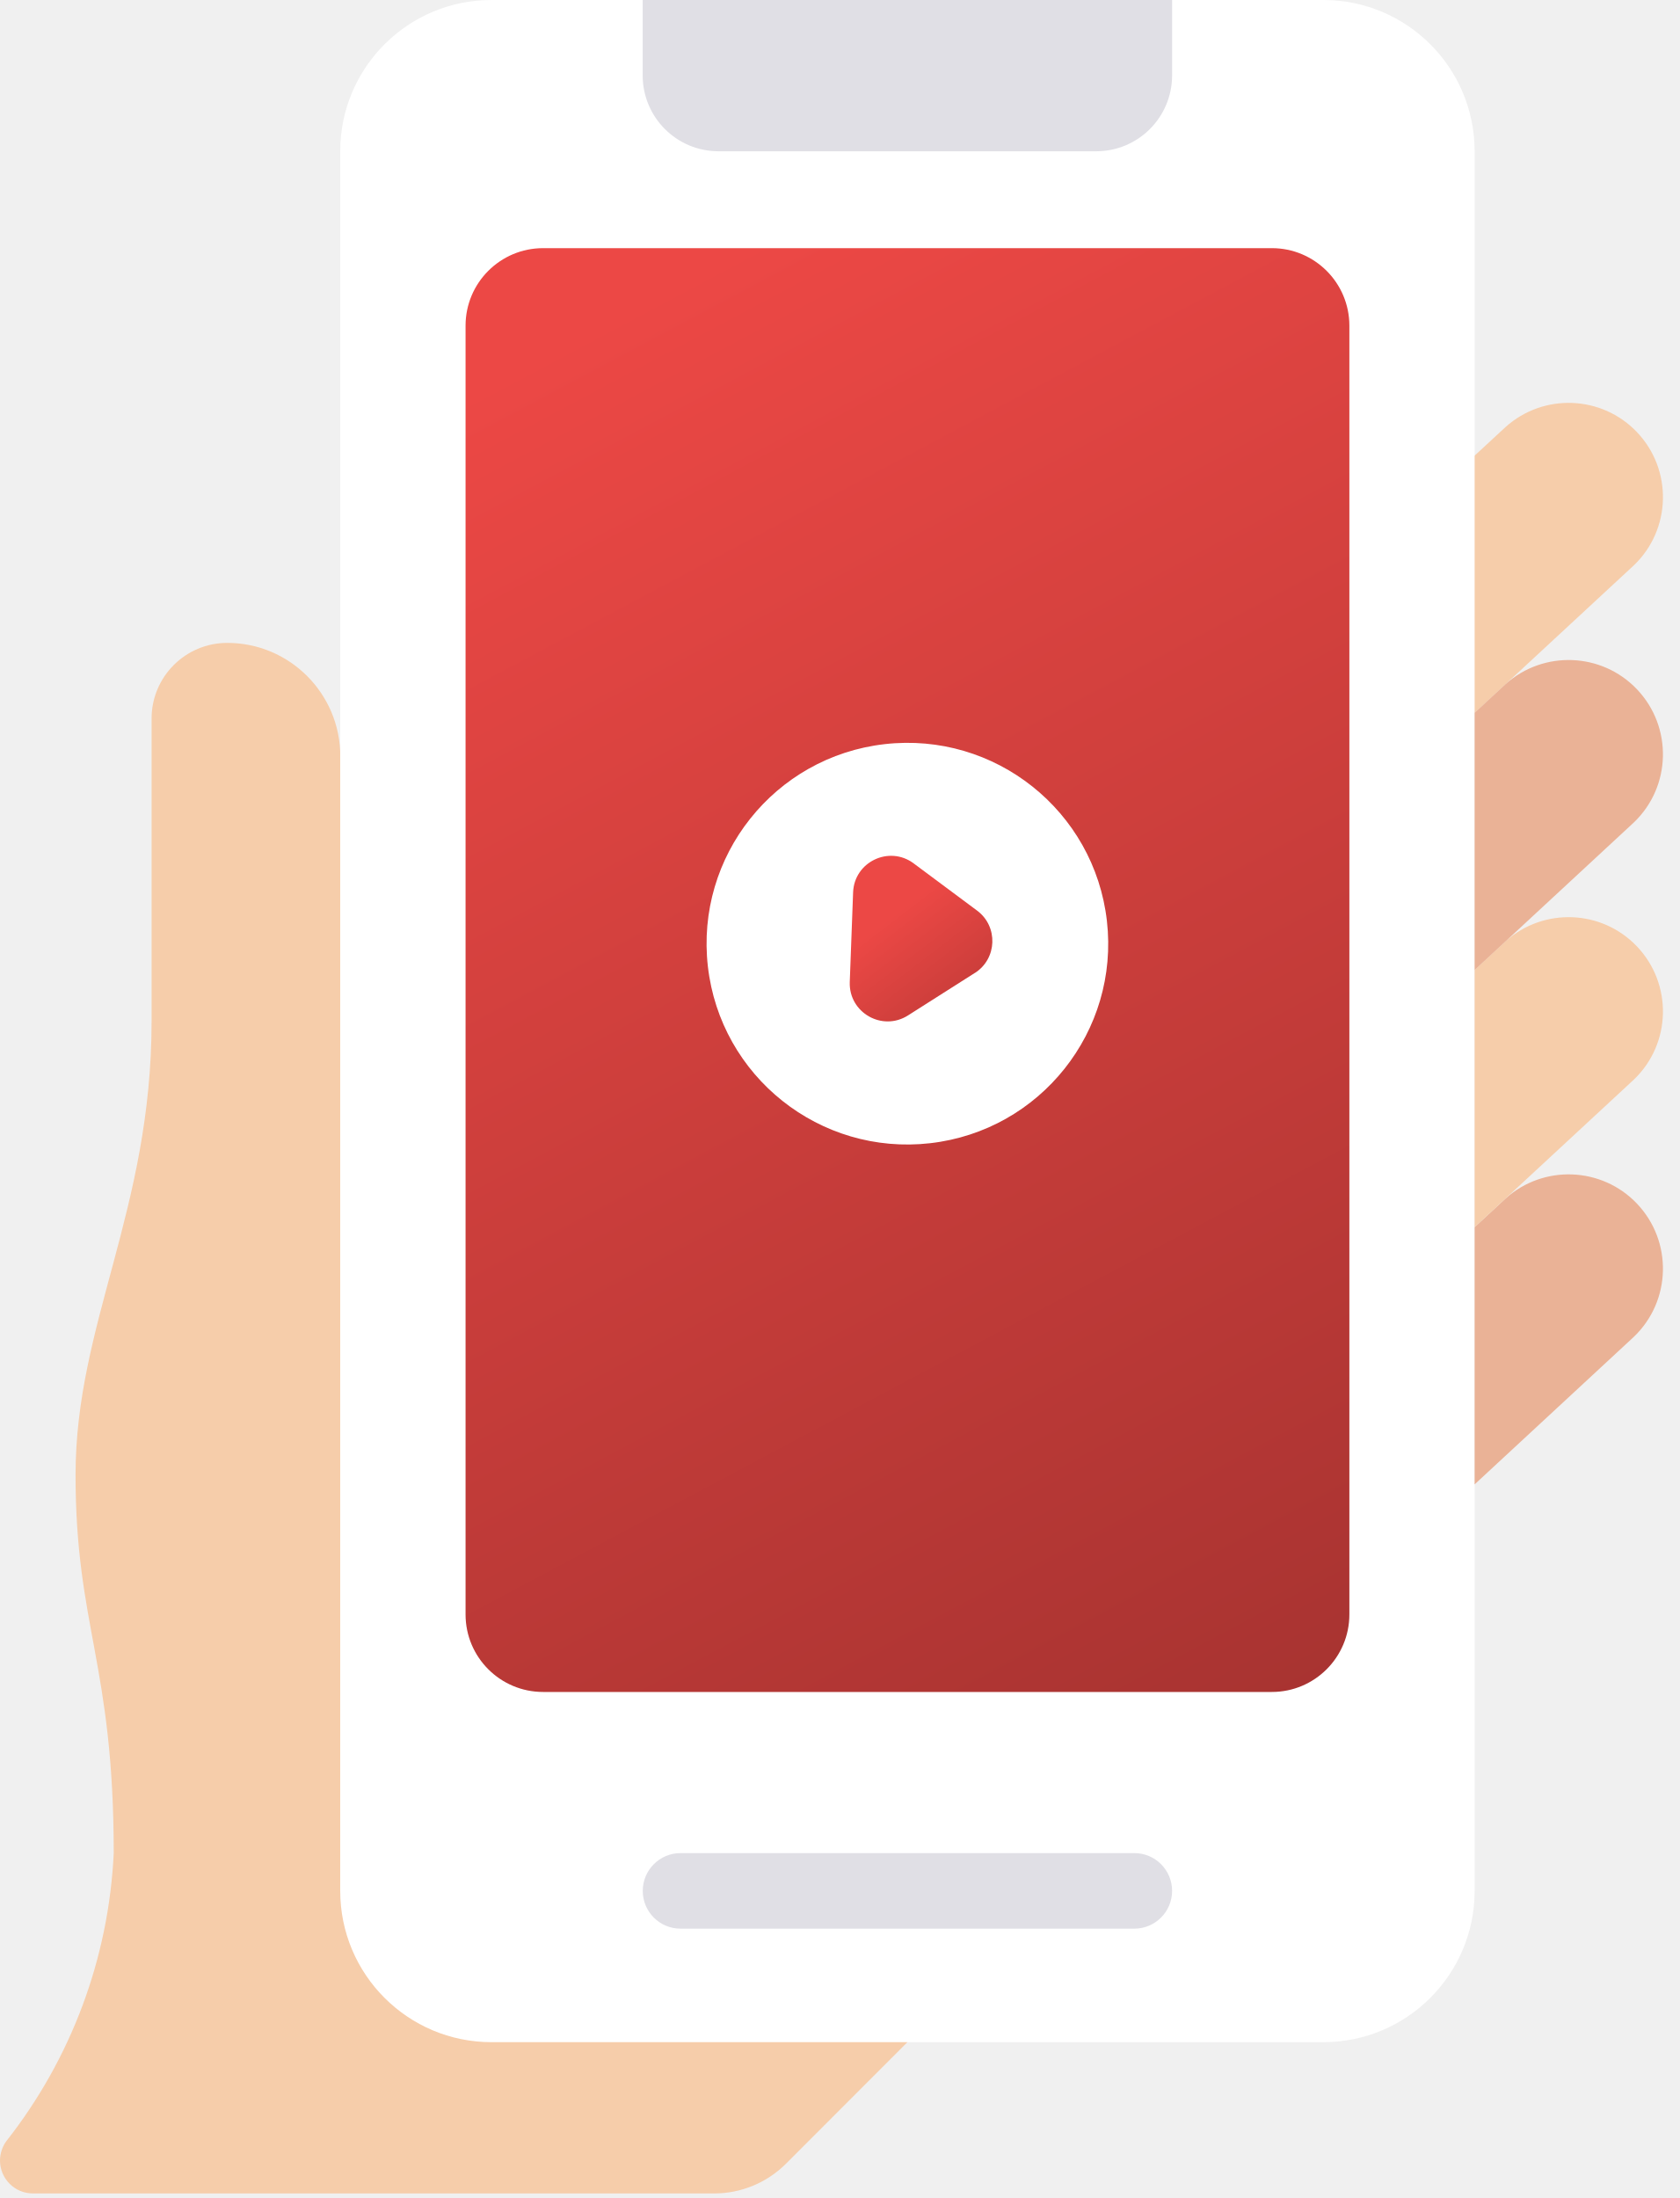
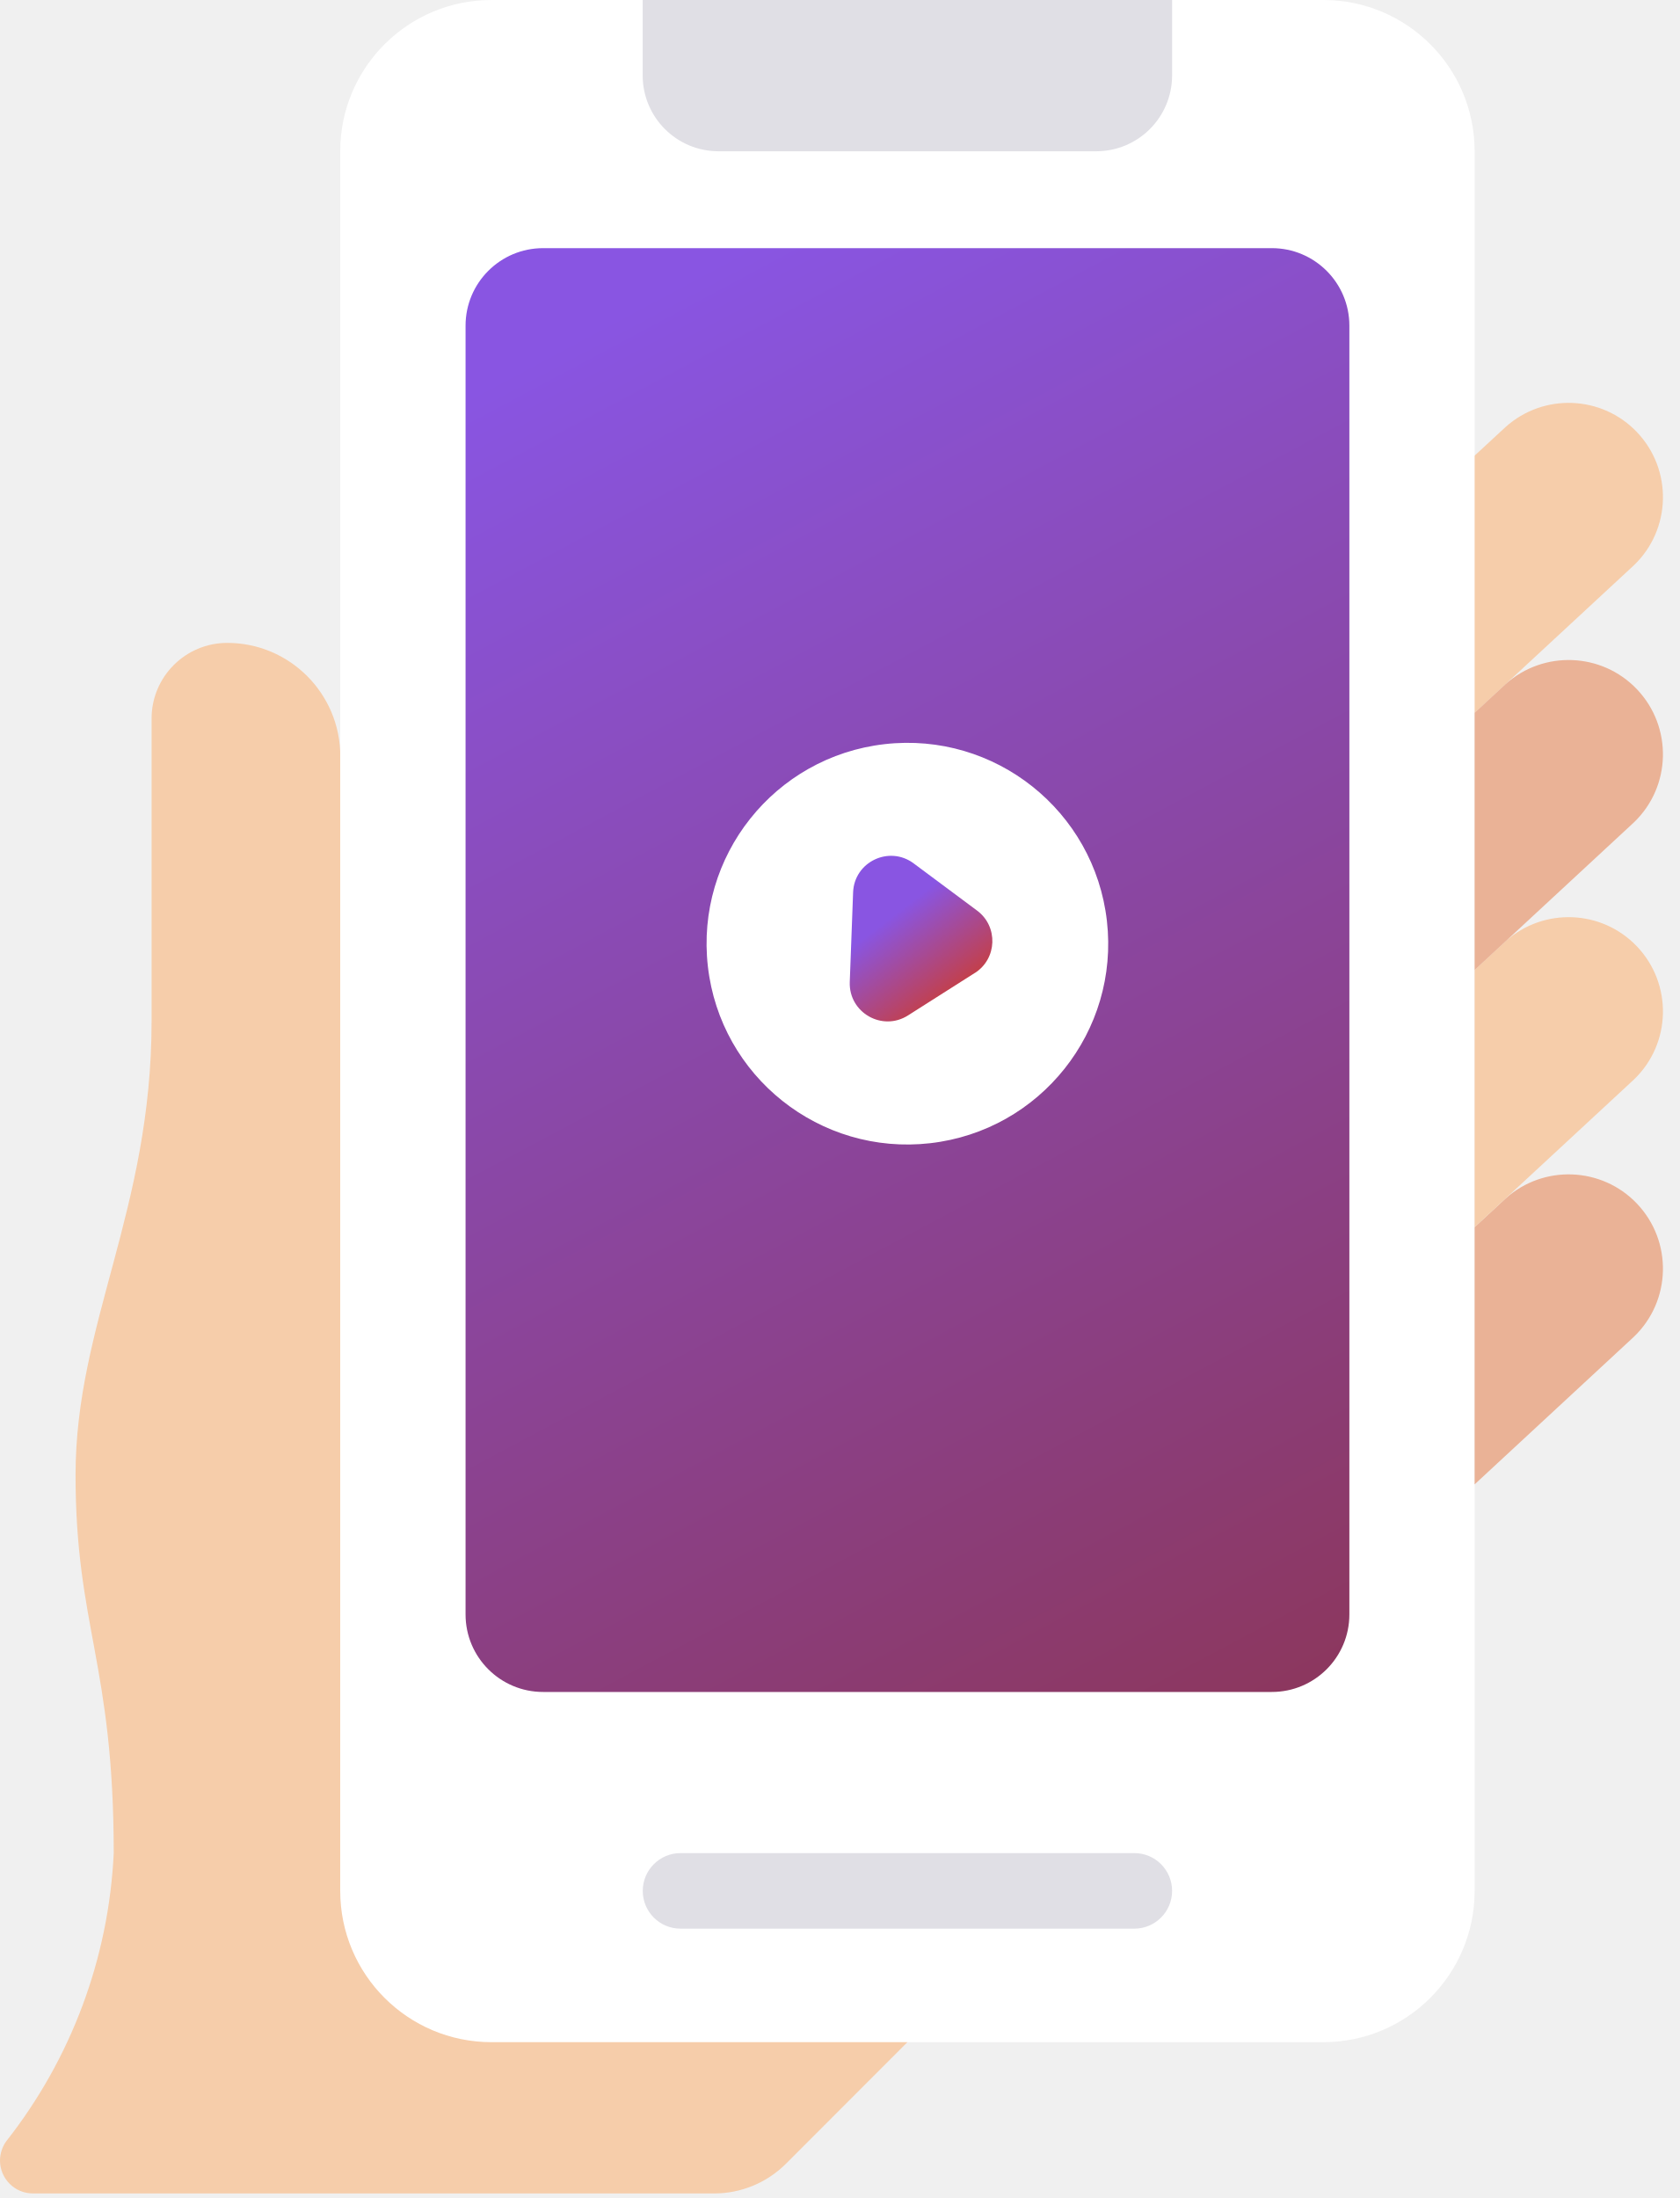
<svg xmlns="http://www.w3.org/2000/svg" width="81" height="106" viewBox="0 0 81 106" fill="none">
  <g clip-path="url(#clip0_2184_2)">
    <path d="M71.121 34.379L78.796 27.268C80.614 25.534 80.68 22.653 78.946 20.835C77.25 19.059 74.447 18.952 72.617 20.59L71.121 21.974L69.299 23.708V32.826L71.121 34.375V34.379Z" fill="#F6CDAA" />
    <path d="M43.765 98.484L37.912 104.342C36.991 105.262 35.748 105.78 34.448 105.78H1.596C0.717 105.784 0.004 105.074 0 104.2C0 103.862 0.107 103.528 0.307 103.256C3.437 99.278 5.247 94.423 5.485 89.367C5.485 80.25 3.644 78.424 3.644 71.129C3.644 63.833 7.311 58.364 7.311 49.242V34.651C7.311 32.638 8.945 31.004 10.959 31.004C13.973 31.004 16.413 33.455 16.413 36.469C16.413 36.469 16.413 36.473 16.413 36.477L43.769 98.484H43.765Z" fill="#F6CDAA" />
    <path d="M63.825 0H23.704C19.675 0 16.409 3.266 16.409 7.295V91.189C16.409 95.218 19.675 98.485 23.704 98.485H63.825C67.855 98.485 71.121 95.218 71.121 91.189V7.295C71.121 3.266 67.855 0 63.825 0Z" fill="white" />
    <path d="M71.121 71.585L78.796 64.474C80.614 62.74 80.679 59.859 78.946 58.041C77.25 56.265 74.446 56.158 72.617 57.796L71.121 59.181V71.581V71.585Z" fill="#EAB296" />
    <path d="M71.121 59.181L78.796 52.069C80.614 50.336 80.679 47.455 78.946 45.637C77.25 43.861 74.446 43.754 72.617 45.391L71.121 46.776V59.177V59.181Z" fill="#F6CDAA" />
    <path d="M71.121 46.78L78.796 39.668C80.614 37.935 80.679 35.054 78.946 33.236C77.25 31.46 74.446 31.353 72.617 32.99L71.121 34.375V46.776V46.78Z" fill="#EAB296" />
    <path d="M56.53 0V3.648C56.523 5.661 54.896 7.288 52.882 7.295H34.644C32.63 7.288 31.004 5.661 30.996 3.648V0H56.53Z" fill="#E0DFE5" />
    <path d="M54.708 93.011H32.822C31.813 93.011 31 92.194 31 91.189C31 90.184 31.817 89.367 32.822 89.367H54.708C55.717 89.367 56.53 90.184 56.53 91.189C56.53 92.194 55.713 93.011 54.708 93.011Z" fill="#E0DFE5" />
    <path d="M61.34 11.967H26.194C24.128 11.967 22.454 13.642 22.454 15.707V77.856C22.454 79.922 24.128 81.596 26.194 81.596H61.34C63.406 81.596 65.08 79.922 65.08 77.856V15.707C65.08 13.642 63.406 11.967 61.34 11.967Z" fill="url(#paint0_linear_2184_2)" />
    <path d="M44.862 55.132C50.176 54.526 53.993 49.726 53.386 44.412C52.78 39.097 47.98 35.281 42.666 35.887C37.351 36.493 33.535 41.293 34.141 46.608C34.748 51.922 39.547 55.739 44.862 55.132Z" fill="white" />
    <path d="M47.014 46.922L43.792 48.97C42.549 49.76 40.931 48.832 40.984 47.359L41.145 43.036C41.199 41.563 42.883 40.758 44.064 41.636L47.125 43.914C48.153 44.678 48.096 46.239 47.014 46.925V46.922Z" fill="url(#paint1_linear_2184_2)" />
  </g>
  <defs>
    <linearGradient id="paint0_linear_2184_2" x1="27.582" y1="16.371" x2="76.364" y2="108.043" gradientUnits="userSpaceOnUse">
-       <stop stop-color="#EC4845" />
+       <stop stop-color="#8955E2" />
      <stop offset="1" stop-color="#8D2B29" />
    </linearGradient>
    <linearGradient id="paint1_linear_2184_2" x1="42.837" y1="44.333" x2="50.865" y2="54.812" gradientUnits="userSpaceOnUse">
-       <stop stop-color="#EC4845" />
+       <stop stop-color="#8955E2" />
      <stop offset="0.39" stop-color="#C93D3A" />
      <stop offset="1" stop-color="#8D2B29" />
    </linearGradient>
    <clipPath id="clip0_2184_2">
      <rect width="80.204" height="105.78" fill="white" />
    </clipPath>
  </defs>
</svg>
